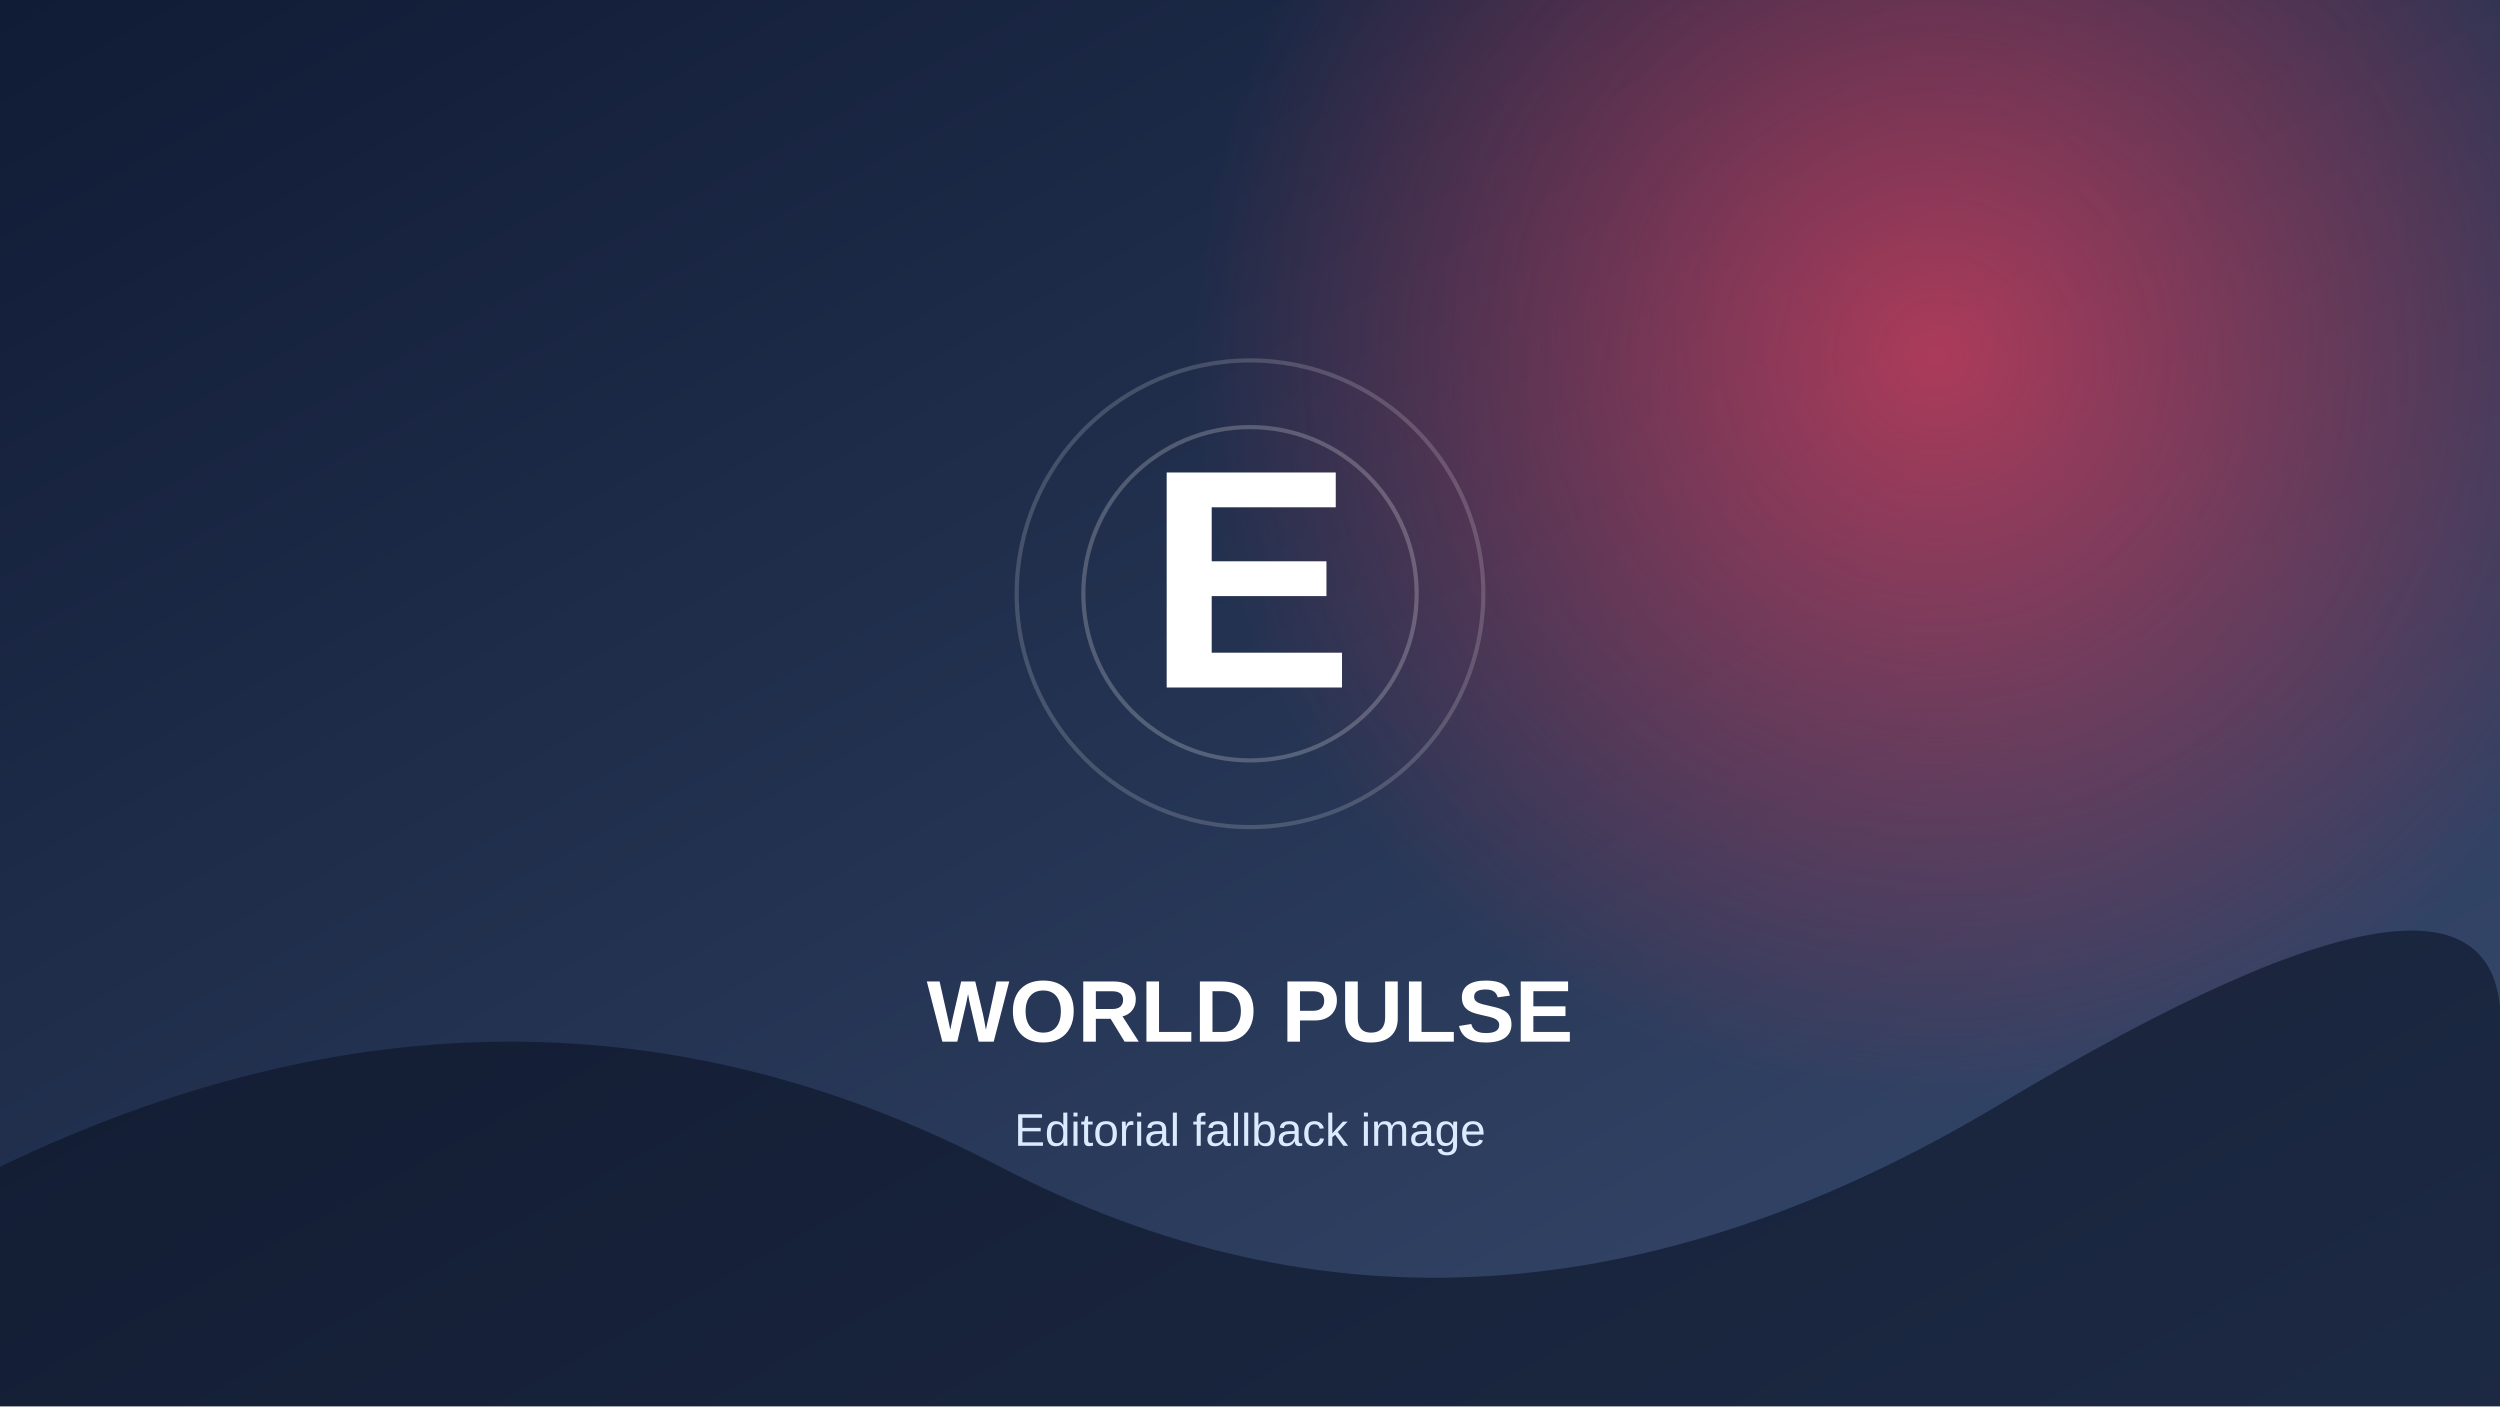
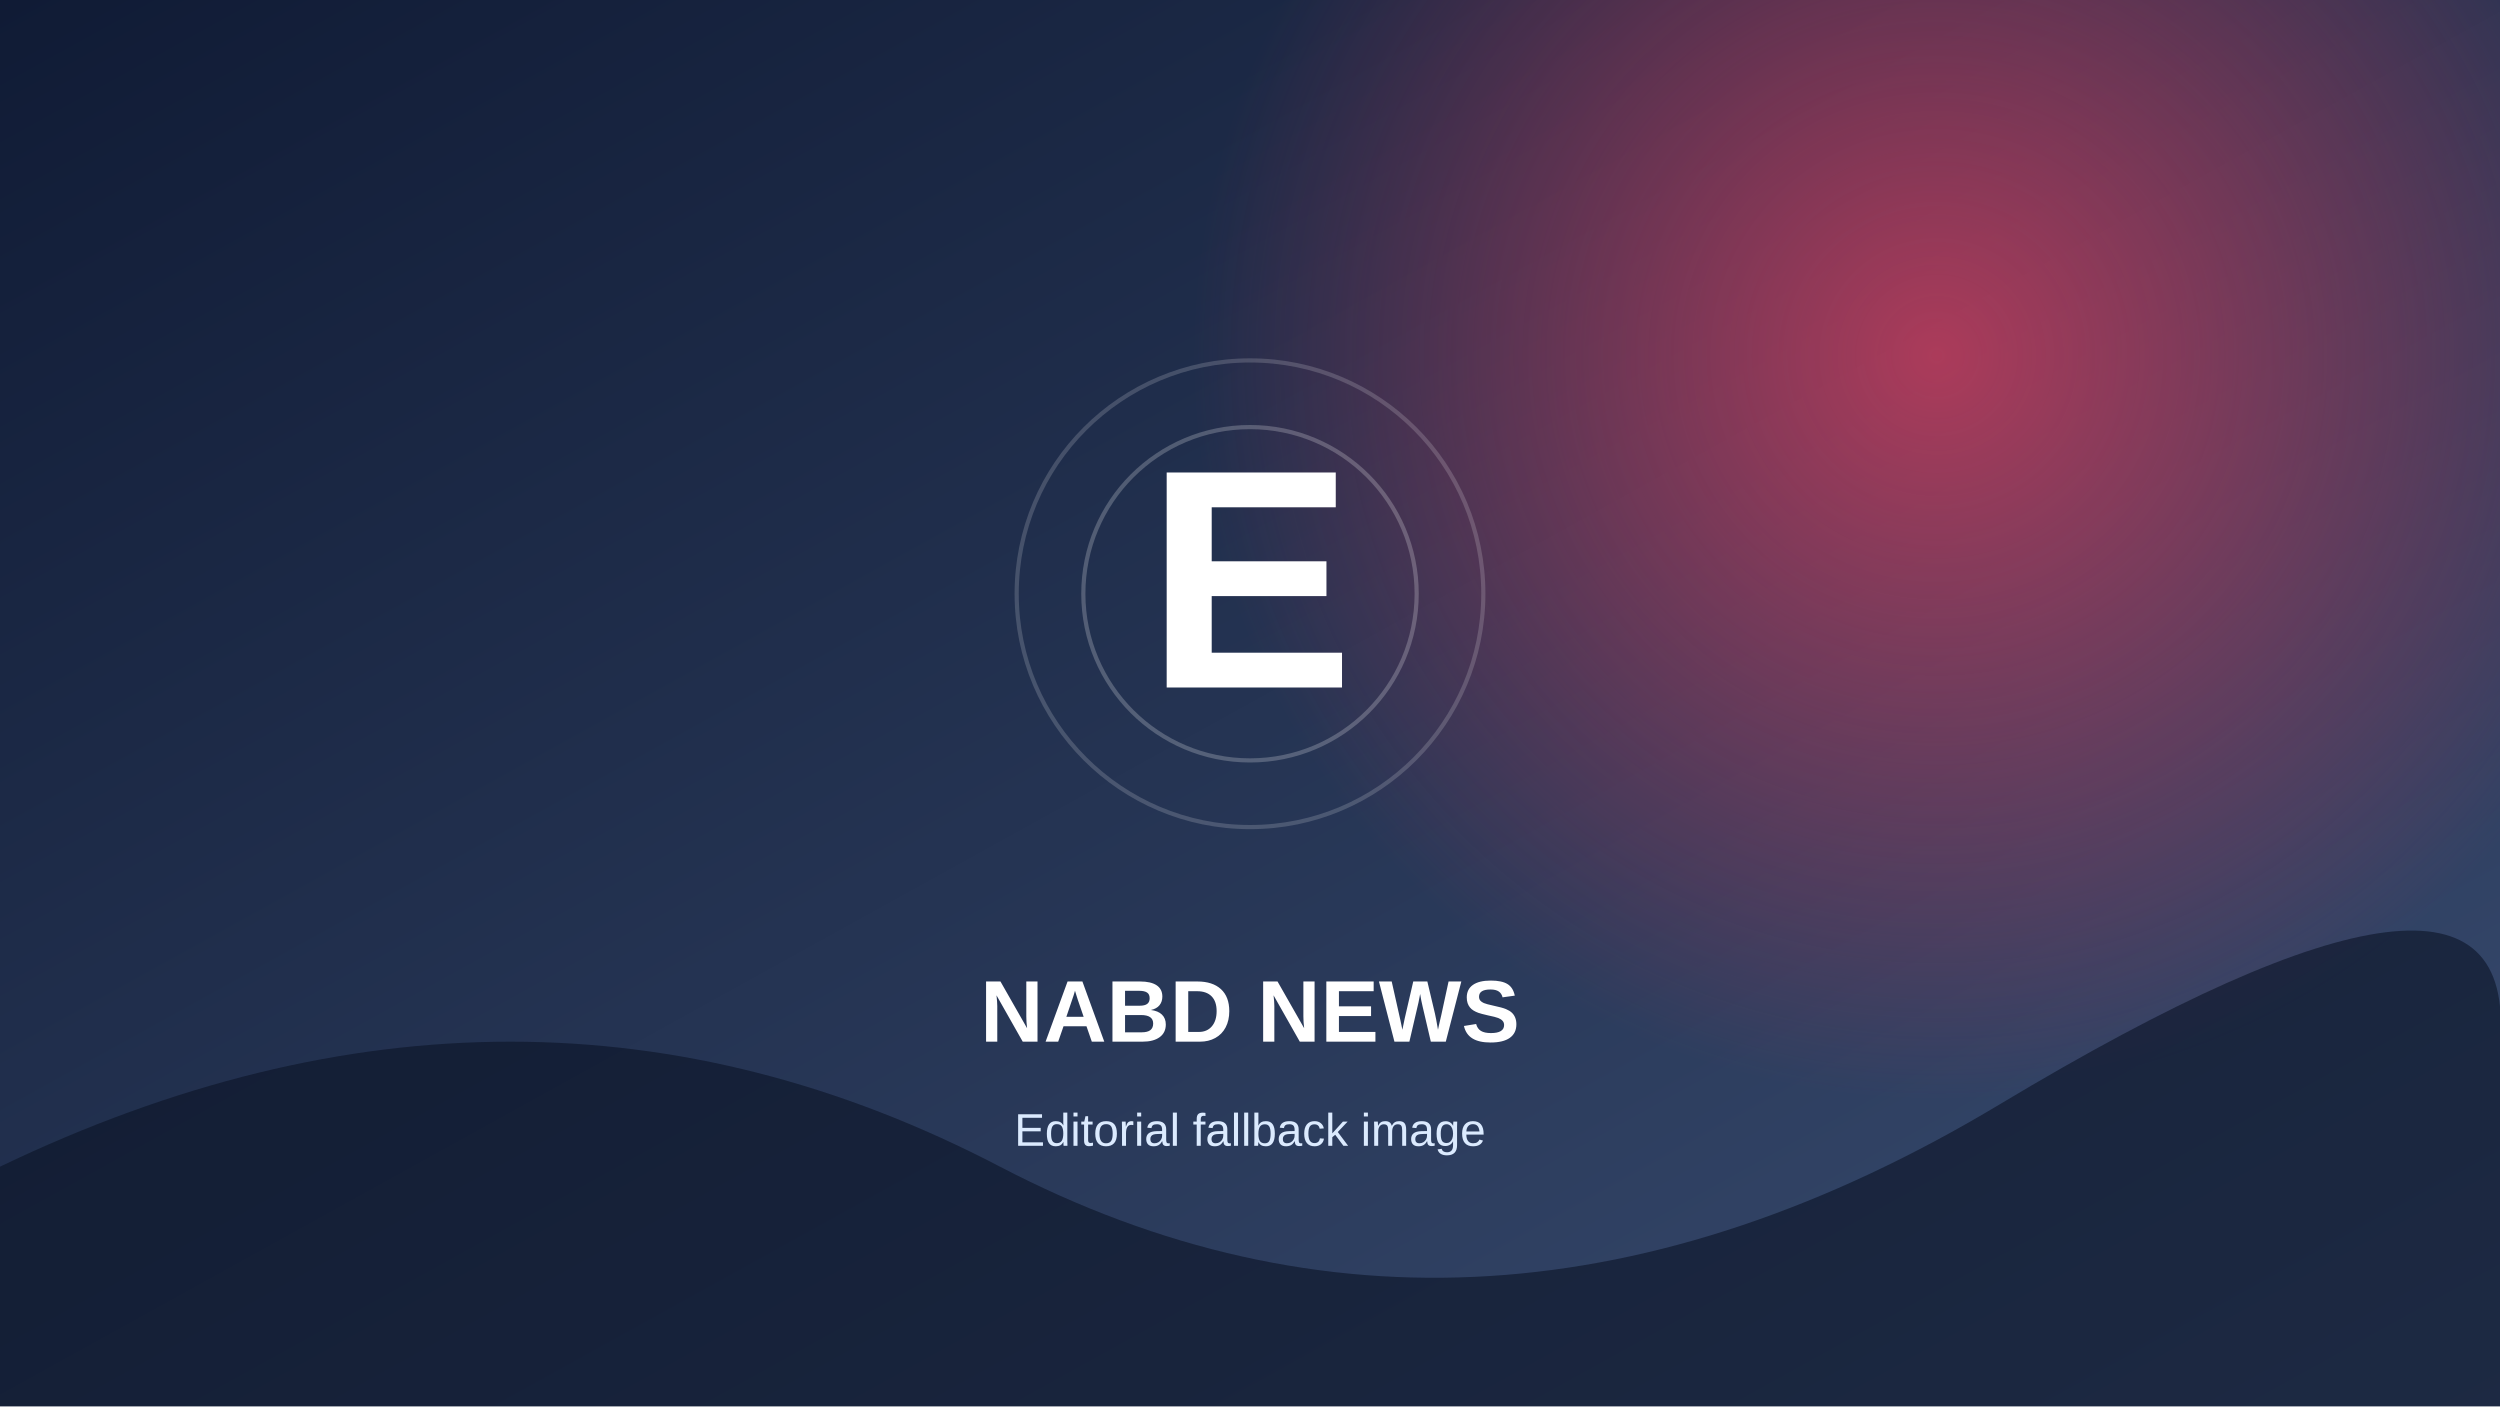
- <svg xmlns="http://www.w3.org/2000/svg" viewBox="0 0 1200 675" role="img" aria-label="WORLD PULSE">
+ <svg xmlns="http://www.w3.org/2000/svg" viewBox="0 0 1200 675" role="img" aria-label="NABD NEWS">
  <defs>
    <linearGradient id="bg" x1="0" y1="0" x2="1" y2="1">
      <stop offset="0" stop-color="#101b35" />
      <stop offset="1" stop-color="#394c70" />
    </linearGradient>
    <radialGradient id="glow">
      <stop offset="0" stop-color="#f43f5e" stop-opacity=".65" />
      <stop offset="1" stop-color="#f43f5e" stop-opacity="0" />
    </radialGradient>
  </defs>
  <rect width="1200" height="675" fill="url(#bg)" />
  <circle cx="930" cy="170" r="360" fill="url(#glow)" />
  <path d="M0 560 Q250 440 480 560 T960 530 T1200 500 V675 H0Z" fill="#0a1225" opacity=".6" />
  <circle cx="600" cy="285" r="112" fill="none" stroke="#ffffff" stroke-opacity=".17" stroke-width="2" />
  <circle cx="600" cy="285" r="80" fill="none" stroke="#ffffff" stroke-opacity=".22" stroke-width="2" />
  <text x="600" y="330" text-anchor="middle" font-family="Arial,sans-serif" font-size="150" font-weight="800" fill="#fff">E</text>
-   <text x="600" y="500" text-anchor="middle" font-family="Arial,sans-serif" font-size="42" font-weight="700" fill="#fff">WORLD PULSE</text>
+   <text x="600" y="500" text-anchor="middle" font-family="Arial,sans-serif" font-size="42" font-weight="700" fill="#fff">NABD NEWS</text>
  <text x="600" y="550" text-anchor="middle" font-family="Arial,sans-serif" font-size="22" fill="#dbeafe">Editorial fallback image</text>
</svg>
